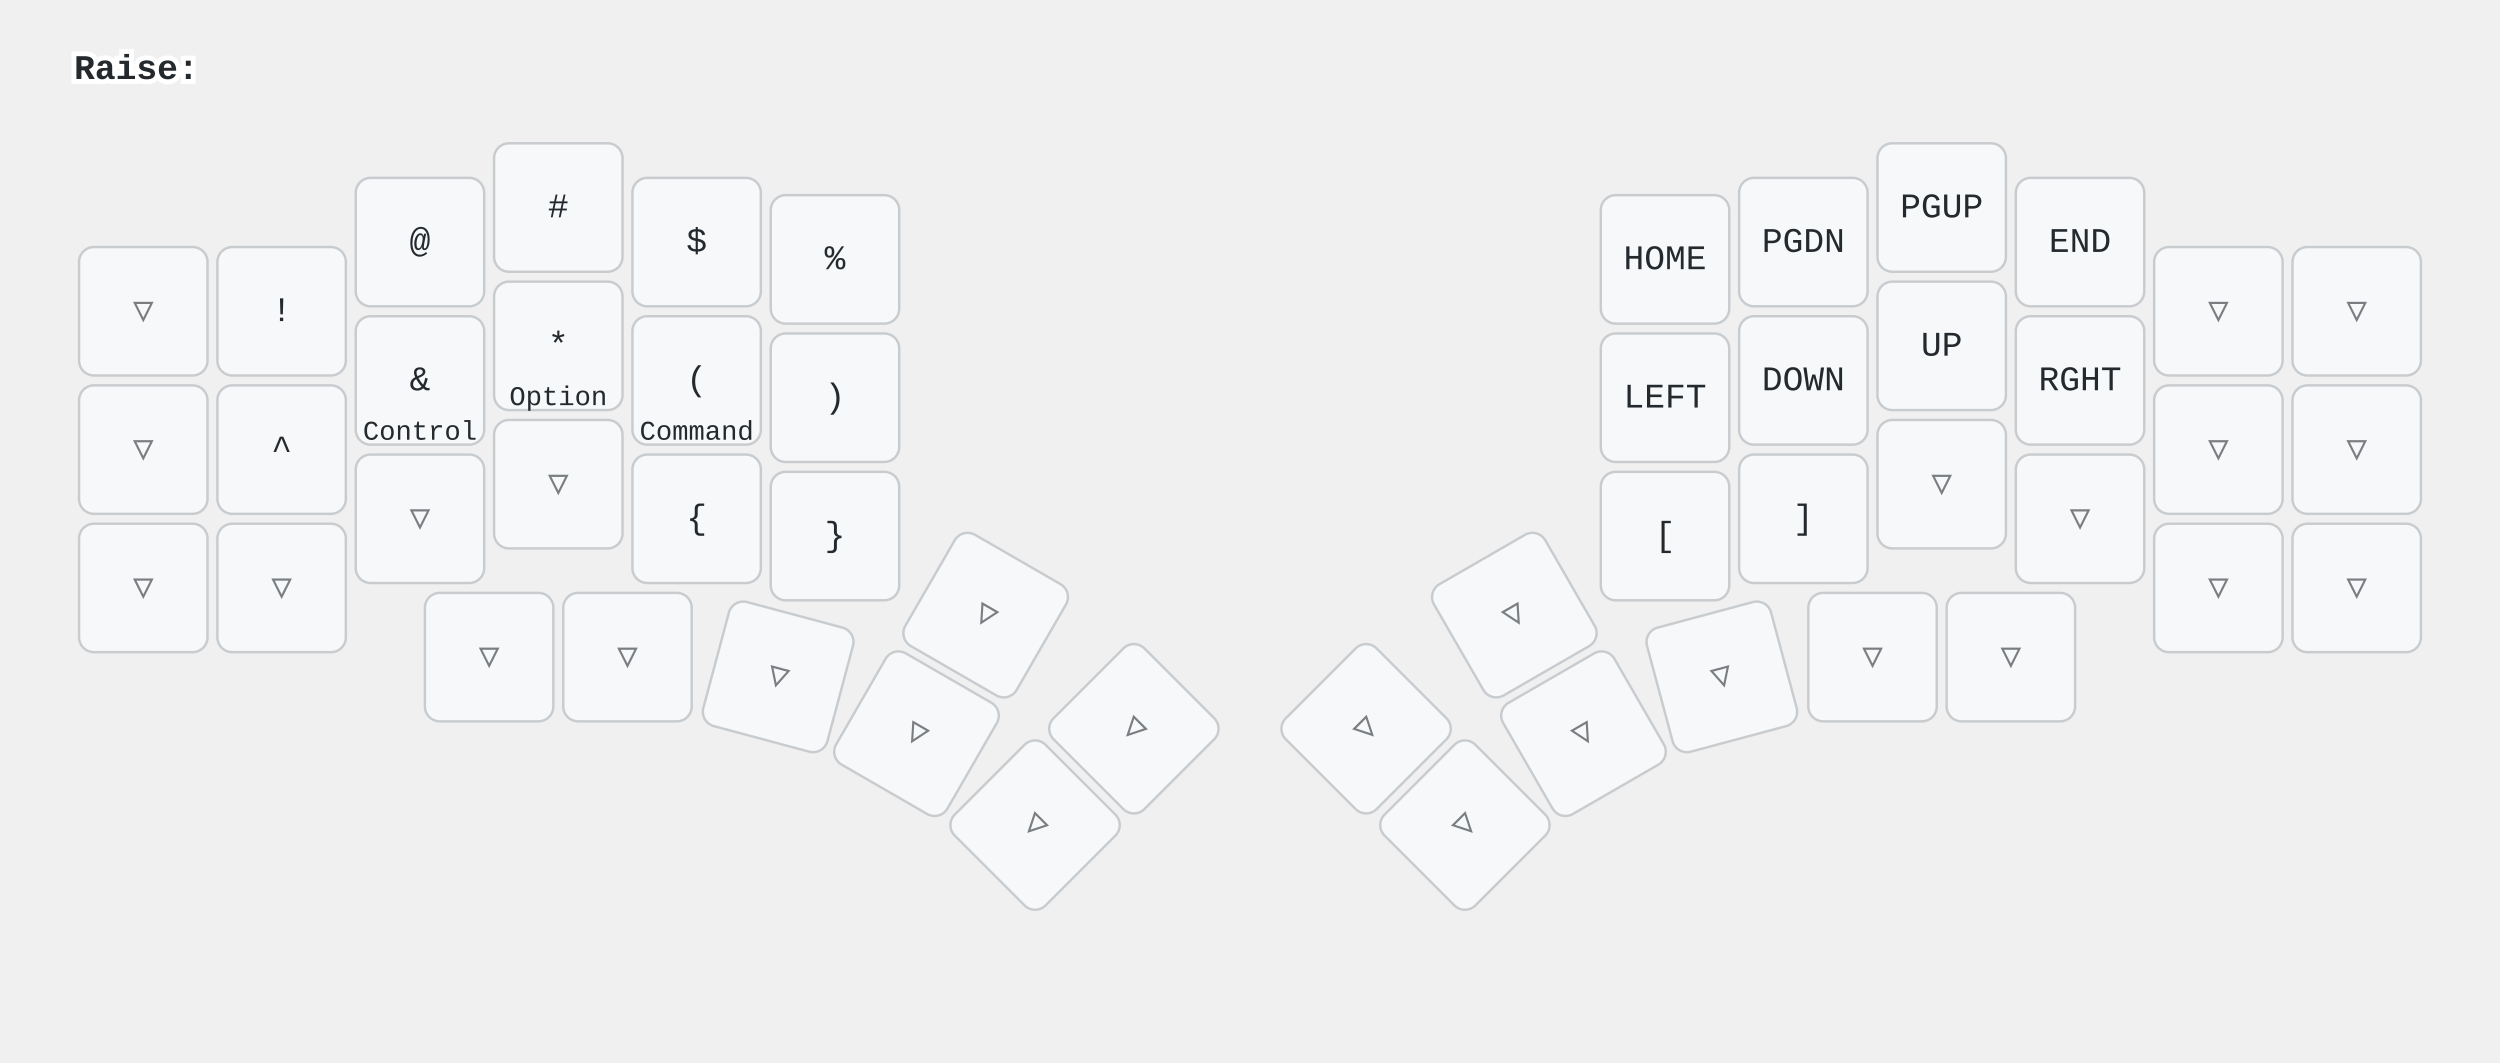
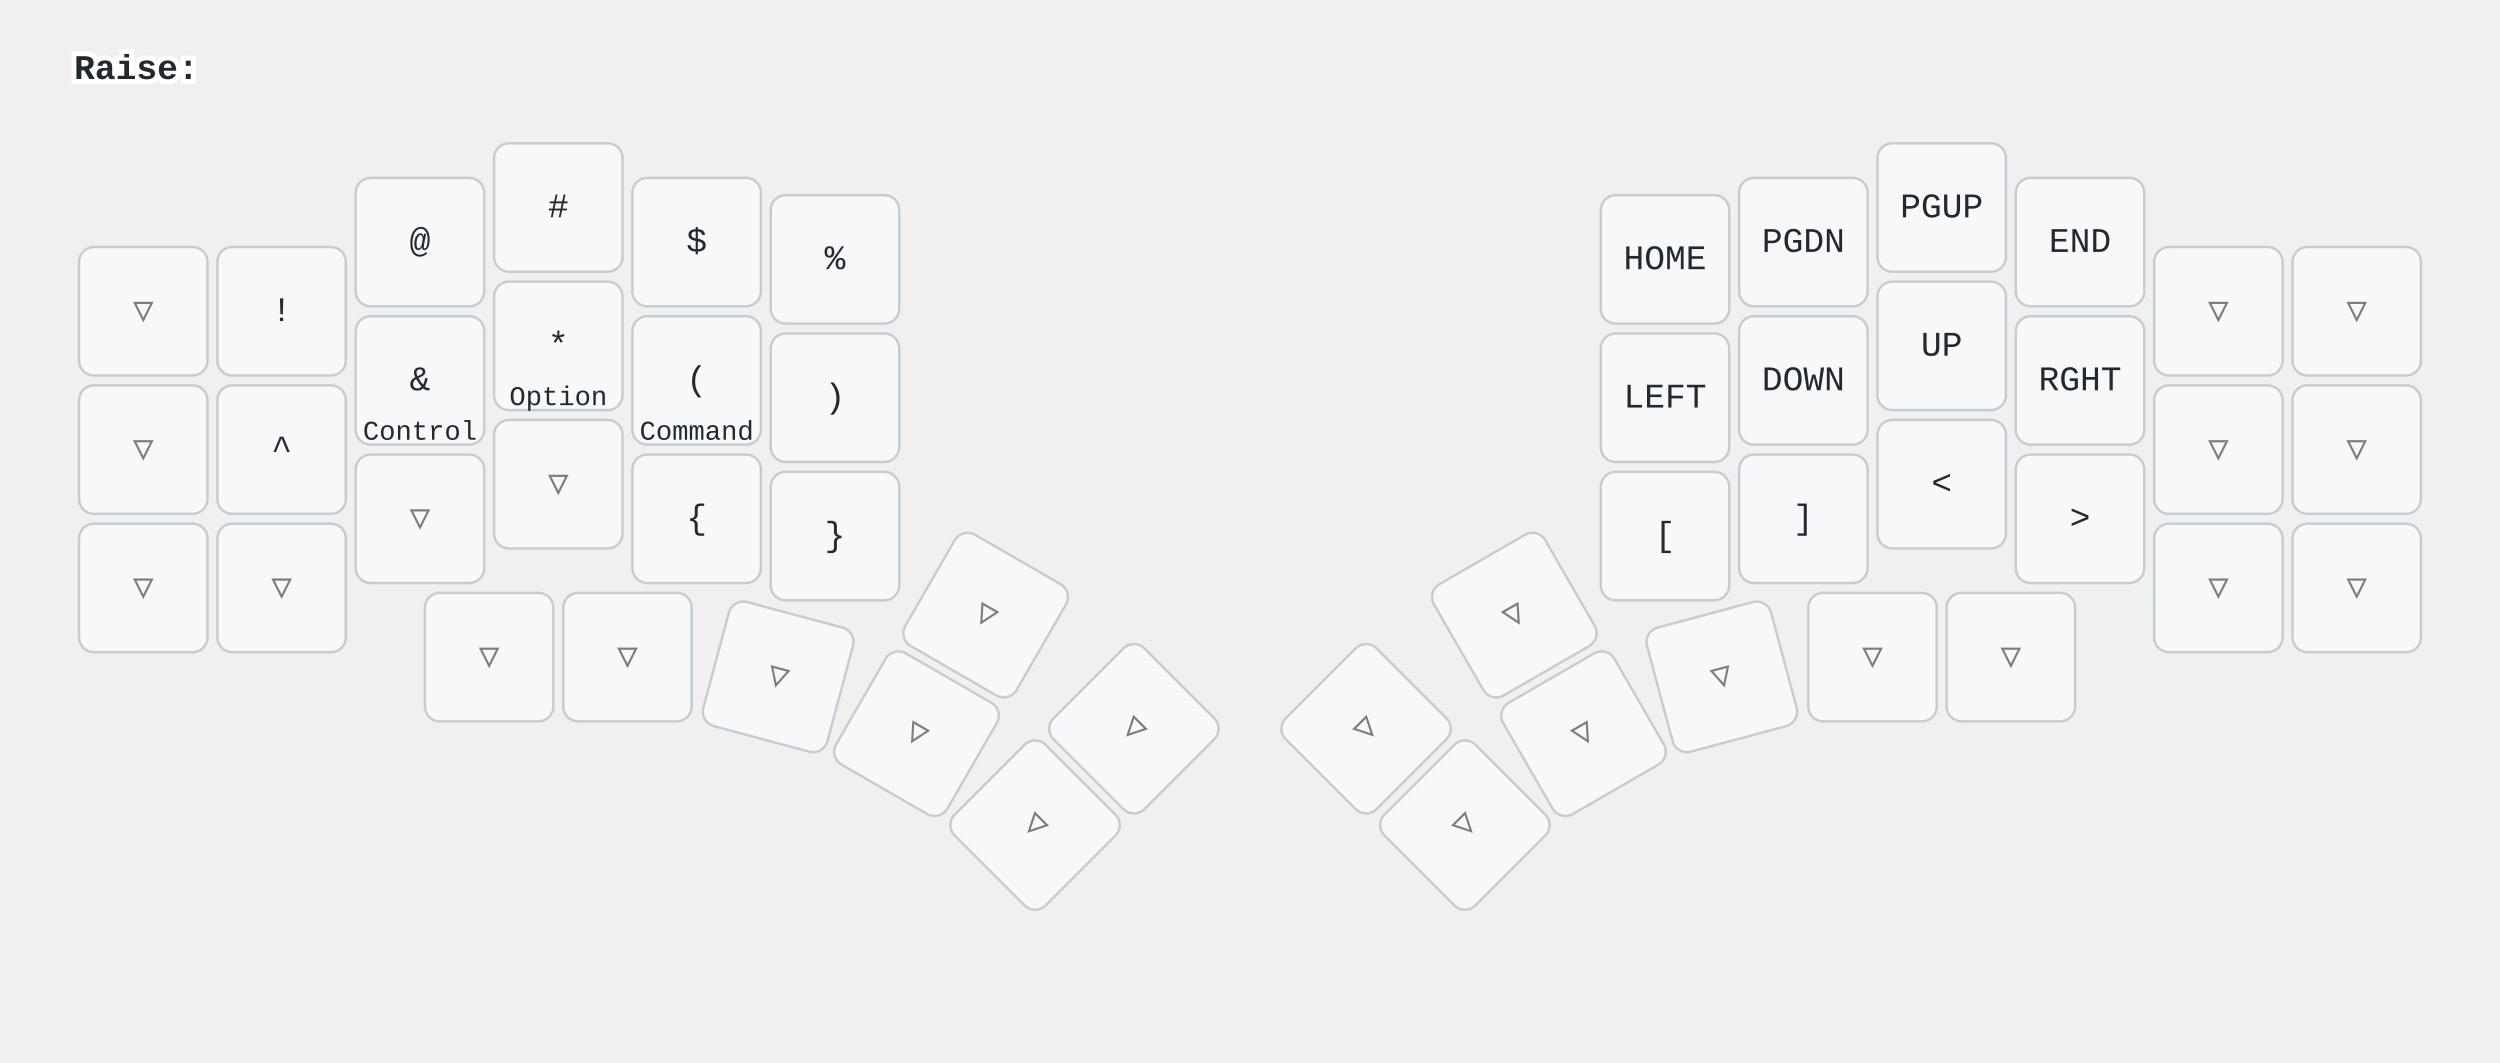
<svg xmlns="http://www.w3.org/2000/svg" width="1012" height="430" viewBox="0 0 1012 430" class="keymap">
  <style>/* inherit to force styles through use tags */
svg path {
    fill: inherit;
}

/* font and background color specifications */
svg.keymap {
    font-family: SFMono-Regular,Consolas,Liberation Mono,Menlo,monospace;
    font-size: 14px;
    font-kerning: normal;
    text-rendering: optimizeLegibility;
    fill: #24292e;
}

/* default key styling */
rect.key {
    fill: #f6f8fa;
}

rect.key, rect.combo {
    stroke: #c9cccf;
    stroke-width: 1;
}

/* default key side styling, only used is draw_key_sides is set */
rect.side {
    filter: brightness(90%);
}

/* color accent for combo boxes */
rect.combo, rect.combo-separate {
    fill: #cdf;
}

/* color accent for held keys */
rect.held, rect.combo.held {
    fill: #fdd;
}

/* color accent for ghost (optional) keys */
rect.ghost, rect.combo.ghost {
    stroke-dasharray: 4, 4;
    stroke-width: 2;
}

text {
    text-anchor: middle;
    dominant-baseline: middle;
}

/* styling for layer labels */
text.label {
    font-weight: bold;
    text-anchor: start;
    stroke: white;
    stroke-width: 4;
    paint-order: stroke;
}

/* styling for optional footer */
text.footer {
    text-anchor: end;
    dominant-baseline: auto;
    stroke: white;
    stroke-width: 4;
    paint-order: stroke;
}

/* styling for combo tap, and key non-tap label text */
text.combo, text.hold, text.shifted, text.left, text.right {
    font-size: 11px;
}

text.hold {
    text-anchor: middle;
    dominant-baseline: auto;
}

text.shifted {
    text-anchor: middle;
    dominant-baseline: hanging;
}

text.left {
    text-anchor: start;
}

text.right {
    text-anchor: end;
}

text.layer-activator {
    text-decoration: underline;
}

/* styling for hold/shifted label text in combo box */
text.combo.hold, text.combo.shifted, text.combo.left, text.combo.right {
    font-size: 8px;
}

/* lighter symbol for transparent keys */
text.trans {
    fill: #7b7e81;
}

/* styling for combo dendrons */
path.combo {
    stroke-width: 1;
    stroke: gray;
    fill: none;
}

/* Start Tabler Icons Cleanup */
/* cannot use height/width with glyphs */
.icon-tabler &gt; path {
    fill: inherit;
    stroke: inherit;
    stroke-width: 2;
}
/* hide tabler's default box */
.icon-tabler &gt; path[stroke="none"][fill="none"] {
    visibility: hidden;
}
/* End Tabler Icons Cleanup */
</style>
  <g transform="translate(30, 0)" class="layer-Raise">
    <text x="0" y="28" class="label" id="Raise">Raise:</text>
    <g transform="translate(0, 56)">
      <g transform="translate(28, 70)" class="key trans keypos-0">
        <rect rx="6" ry="6" x="-26" y="-26" width="52" height="52" class="key trans" />
        <text x="0" y="0" class="key trans tap">▽</text>
      </g>
      <g transform="translate(84, 70)" class="key keypos-1">
        <rect rx="6" ry="6" x="-26" y="-26" width="52" height="52" class="key" />
        <text x="0" y="0" class="key tap">!</text>
      </g>
      <g transform="translate(140, 42)" class="key keypos-2">
        <rect rx="6" ry="6" x="-26" y="-26" width="52" height="52" class="key" />
        <text x="0" y="0" class="key tap">@</text>
      </g>
      <g transform="translate(196, 28)" class="key keypos-3">
        <rect rx="6" ry="6" x="-26" y="-26" width="52" height="52" class="key" />
        <text x="0" y="0" class="key tap">#</text>
      </g>
      <g transform="translate(252, 42)" class="key keypos-4">
        <rect rx="6" ry="6" x="-26" y="-26" width="52" height="52" class="key" />
        <text x="0" y="0" class="key tap">$</text>
      </g>
      <g transform="translate(308, 49)" class="key keypos-5">
        <rect rx="6" ry="6" x="-26" y="-26" width="52" height="52" class="key" />
        <text x="0" y="0" class="key tap">%</text>
      </g>
      <g transform="translate(644, 49)" class="key keypos-6">
        <rect rx="6" ry="6" x="-26" y="-26" width="52" height="52" class="key" />
        <text x="0" y="0" class="key tap">HOME</text>
      </g>
      <g transform="translate(700, 42)" class="key keypos-7">
        <rect rx="6" ry="6" x="-26" y="-26" width="52" height="52" class="key" />
        <text x="0" y="0" class="key tap">PGDN</text>
      </g>
      <g transform="translate(756, 28)" class="key keypos-8">
        <rect rx="6" ry="6" x="-26" y="-26" width="52" height="52" class="key" />
        <text x="0" y="0" class="key tap">PGUP</text>
      </g>
      <g transform="translate(812, 42)" class="key keypos-9">
        <rect rx="6" ry="6" x="-26" y="-26" width="52" height="52" class="key" />
        <text x="0" y="0" class="key tap">END</text>
      </g>
      <g transform="translate(868, 70)" class="key trans keypos-10">
        <rect rx="6" ry="6" x="-26" y="-26" width="52" height="52" class="key trans" />
        <text x="0" y="0" class="key trans tap">▽</text>
      </g>
      <g transform="translate(924, 70)" class="key trans keypos-11">
        <rect rx="6" ry="6" x="-26" y="-26" width="52" height="52" class="key trans" />
        <text x="0" y="0" class="key trans tap">▽</text>
      </g>
      <g transform="translate(28, 126)" class="key trans keypos-12">
        <rect rx="6" ry="6" x="-26" y="-26" width="52" height="52" class="key trans" />
        <text x="0" y="0" class="key trans tap">▽</text>
      </g>
      <g transform="translate(84, 126)" class="key keypos-13">
        <rect rx="6" ry="6" x="-26" y="-26" width="52" height="52" class="key" />
        <text x="0" y="0" class="key tap">^</text>
      </g>
      <g transform="translate(140, 98)" class="key keypos-14">
        <rect rx="6" ry="6" x="-26" y="-26" width="52" height="52" class="key" />
        <text x="0" y="0" class="key tap">&amp;</text>
        <text x="0" y="24" class="key hold">Control</text>
      </g>
      <g transform="translate(196, 84)" class="key keypos-15">
        <rect rx="6" ry="6" x="-26" y="-26" width="52" height="52" class="key" />
        <text x="0" y="0" class="key tap">*</text>
        <text x="0" y="24" class="key hold">Option</text>
      </g>
      <g transform="translate(252, 98)" class="key keypos-16">
        <rect rx="6" ry="6" x="-26" y="-26" width="52" height="52" class="key" />
        <text x="0" y="0" class="key tap">(</text>
        <text x="0" y="24" class="key hold">Command</text>
      </g>
      <g transform="translate(308, 105)" class="key keypos-17">
        <rect rx="6" ry="6" x="-26" y="-26" width="52" height="52" class="key" />
        <text x="0" y="0" class="key tap">)</text>
      </g>
      <g transform="translate(644, 105)" class="key keypos-18">
        <rect rx="6" ry="6" x="-26" y="-26" width="52" height="52" class="key" />
        <text x="0" y="0" class="key tap">LEFT</text>
      </g>
      <g transform="translate(700, 98)" class="key keypos-19">
        <rect rx="6" ry="6" x="-26" y="-26" width="52" height="52" class="key" />
        <text x="0" y="0" class="key tap">DOWN</text>
      </g>
      <g transform="translate(756, 84)" class="key keypos-20">
        <rect rx="6" ry="6" x="-26" y="-26" width="52" height="52" class="key" />
        <text x="0" y="0" class="key tap">UP</text>
      </g>
      <g transform="translate(812, 98)" class="key keypos-21">
        <rect rx="6" ry="6" x="-26" y="-26" width="52" height="52" class="key" />
        <text x="0" y="0" class="key tap">RGHT</text>
      </g>
      <g transform="translate(868, 126)" class="key trans keypos-22">
        <rect rx="6" ry="6" x="-26" y="-26" width="52" height="52" class="key trans" />
        <text x="0" y="0" class="key trans tap">▽</text>
      </g>
      <g transform="translate(924, 126)" class="key trans keypos-23">
        <rect rx="6" ry="6" x="-26" y="-26" width="52" height="52" class="key trans" />
        <text x="0" y="0" class="key trans tap">▽</text>
      </g>
      <g transform="translate(28, 182)" class="key trans keypos-24">
        <rect rx="6" ry="6" x="-26" y="-26" width="52" height="52" class="key trans" />
        <text x="0" y="0" class="key trans tap">▽</text>
      </g>
      <g transform="translate(84, 182)" class="key trans keypos-25">
        <rect rx="6" ry="6" x="-26" y="-26" width="52" height="52" class="key trans" />
        <text x="0" y="0" class="key trans tap">▽</text>
      </g>
      <g transform="translate(140, 154)" class="key trans keypos-26">
        <rect rx="6" ry="6" x="-26" y="-26" width="52" height="52" class="key trans" />
        <text x="0" y="0" class="key trans tap">▽</text>
      </g>
      <g transform="translate(196, 140)" class="key trans keypos-27">
        <rect rx="6" ry="6" x="-26" y="-26" width="52" height="52" class="key trans" />
        <text x="0" y="0" class="key trans tap">▽</text>
      </g>
      <g transform="translate(252, 154)" class="key keypos-28">
        <rect rx="6" ry="6" x="-26" y="-26" width="52" height="52" class="key" />
        <text x="0" y="0" class="key tap">{</text>
      </g>
      <g transform="translate(308, 161)" class="key keypos-29">
        <rect rx="6" ry="6" x="-26" y="-26" width="52" height="52" class="key" />
        <text x="0" y="0" class="key tap">}</text>
      </g>
      <g transform="translate(369, 193) rotate(30.0)" class="key trans keypos-30">
        <rect rx="6" ry="6" x="-26" y="-26" width="52" height="52" class="key trans" />
        <text x="0" y="0" class="key trans tap">▽</text>
      </g>
      <g transform="translate(429, 239) rotate(45.0)" class="key trans keypos-31">
        <rect rx="6" ry="6" x="-26" y="-26" width="52" height="52" class="key trans" />
        <text x="0" y="0" class="key trans tap">▽</text>
      </g>
      <g transform="translate(523, 239) rotate(-45.0)" class="key trans keypos-32">
        <rect rx="6" ry="6" x="-26" y="-26" width="52" height="52" class="key trans" />
        <text x="0" y="0" class="key trans tap">▽</text>
      </g>
      <g transform="translate(583, 193) rotate(-30.0)" class="key trans keypos-33">
        <rect rx="6" ry="6" x="-26" y="-26" width="52" height="52" class="key trans" />
        <text x="0" y="0" class="key trans tap">▽</text>
      </g>
      <g transform="translate(644, 161)" class="key keypos-34">
        <rect rx="6" ry="6" x="-26" y="-26" width="52" height="52" class="key" />
        <text x="0" y="0" class="key tap">[</text>
      </g>
      <g transform="translate(700, 154)" class="key keypos-35">
        <rect rx="6" ry="6" x="-26" y="-26" width="52" height="52" class="key" />
        <text x="0" y="0" class="key tap">]</text>
      </g>
-       <g transform="translate(756, 140)" class="key trans keypos-36">
-         <rect rx="6" ry="6" x="-26" y="-26" width="52" height="52" class="key trans" />
-         <text x="0" y="0" class="key trans tap">▽</text>
-       </g>
-       <g transform="translate(812, 154)" class="key trans keypos-37">
-         <rect rx="6" ry="6" x="-26" y="-26" width="52" height="52" class="key trans" />
-         <text x="0" y="0" class="key trans tap">▽</text>
+       <g transform="translate(756, 140)" class="key keypos-36">
+         <rect rx="6" ry="6" x="-26" y="-26" width="52" height="52" class="key" />
+         <text x="0" y="0" class="key tap">&lt;</text>
+       </g>
+       <g transform="translate(812, 154)" class="key keypos-37">
+         <rect rx="6" ry="6" x="-26" y="-26" width="52" height="52" class="key" />
+         <text x="0" y="0" class="key tap">&gt;</text>
      </g>
      <g transform="translate(868, 182)" class="key trans keypos-38">
        <rect rx="6" ry="6" x="-26" y="-26" width="52" height="52" class="key trans" />
        <text x="0" y="0" class="key trans tap">▽</text>
      </g>
      <g transform="translate(924, 182)" class="key trans keypos-39">
        <rect rx="6" ry="6" x="-26" y="-26" width="52" height="52" class="key trans" />
        <text x="0" y="0" class="key trans tap">▽</text>
      </g>
      <g transform="translate(168, 210)" class="key trans keypos-40">
        <rect rx="6" ry="6" x="-26" y="-26" width="52" height="52" class="key trans" />
        <text x="0" y="0" class="key trans tap">▽</text>
      </g>
      <g transform="translate(224, 210)" class="key trans keypos-41">
        <rect rx="6" ry="6" x="-26" y="-26" width="52" height="52" class="key trans" />
        <text x="0" y="0" class="key trans tap">▽</text>
      </g>
      <g transform="translate(285, 218) rotate(15.0)" class="key trans keypos-42">
        <rect rx="6" ry="6" x="-26" y="-26" width="52" height="52" class="key trans" />
        <text x="0" y="0" class="key trans tap">▽</text>
      </g>
      <g transform="translate(341, 241) rotate(30.0)" class="key trans keypos-43">
        <rect rx="6" ry="6" x="-26" y="-26" width="52" height="52" class="key trans" />
        <text x="0" y="0" class="key trans tap">▽</text>
      </g>
      <g transform="translate(389, 278) rotate(45.0)" class="key trans keypos-44">
        <rect rx="6" ry="6" x="-26" y="-26" width="52" height="52" class="key trans" />
        <text x="0" y="0" class="key trans tap">▽</text>
      </g>
      <g transform="translate(563, 278) rotate(-45.0)" class="key trans keypos-45">
        <rect rx="6" ry="6" x="-26" y="-26" width="52" height="52" class="key trans" />
        <text x="0" y="0" class="key trans tap">▽</text>
      </g>
      <g transform="translate(611, 241) rotate(-30.0)" class="key trans keypos-46">
        <rect rx="6" ry="6" x="-26" y="-26" width="52" height="52" class="key trans" />
        <text x="0" y="0" class="key trans tap">▽</text>
      </g>
      <g transform="translate(667, 218) rotate(-15.0)" class="key trans keypos-47">
        <rect rx="6" ry="6" x="-26" y="-26" width="52" height="52" class="key trans" />
        <text x="0" y="0" class="key trans tap">▽</text>
      </g>
      <g transform="translate(728, 210)" class="key trans keypos-48">
        <rect rx="6" ry="6" x="-26" y="-26" width="52" height="52" class="key trans" />
        <text x="0" y="0" class="key trans tap">▽</text>
      </g>
      <g transform="translate(784, 210)" class="key trans keypos-49">
        <rect rx="6" ry="6" x="-26" y="-26" width="52" height="52" class="key trans" />
        <text x="0" y="0" class="key trans tap">▽</text>
      </g>
    </g>
  </g>
</svg>
